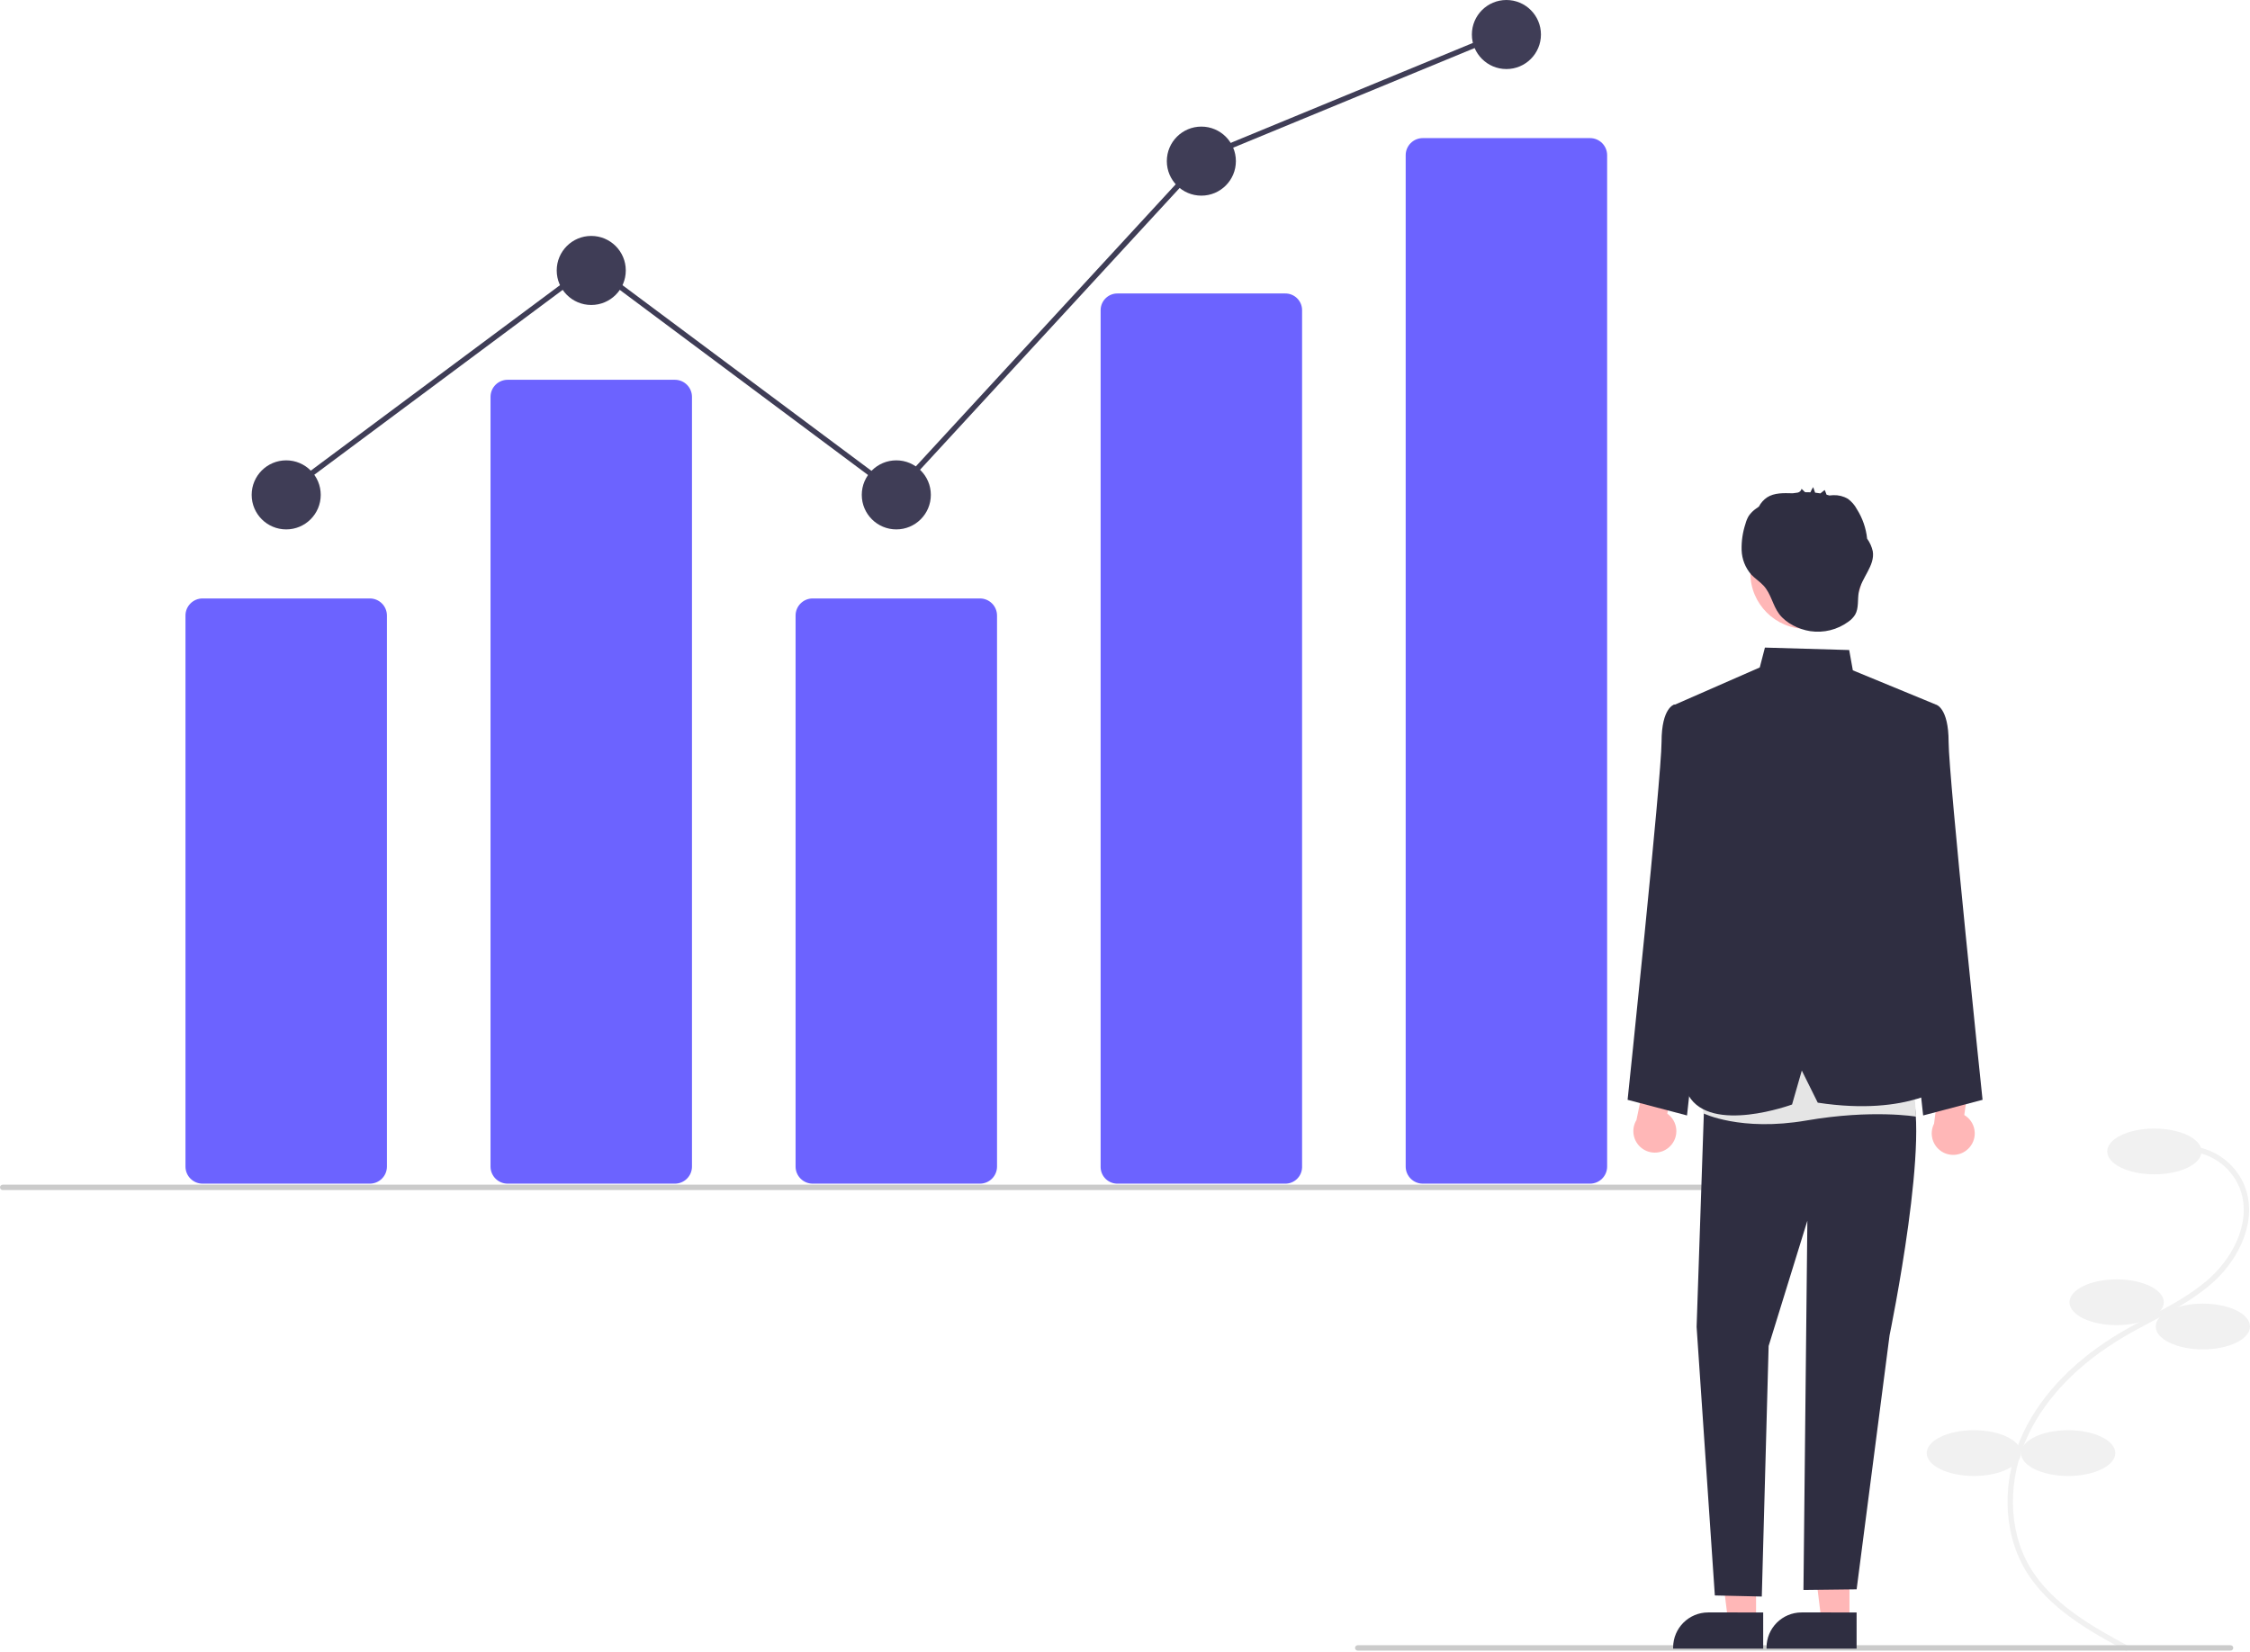
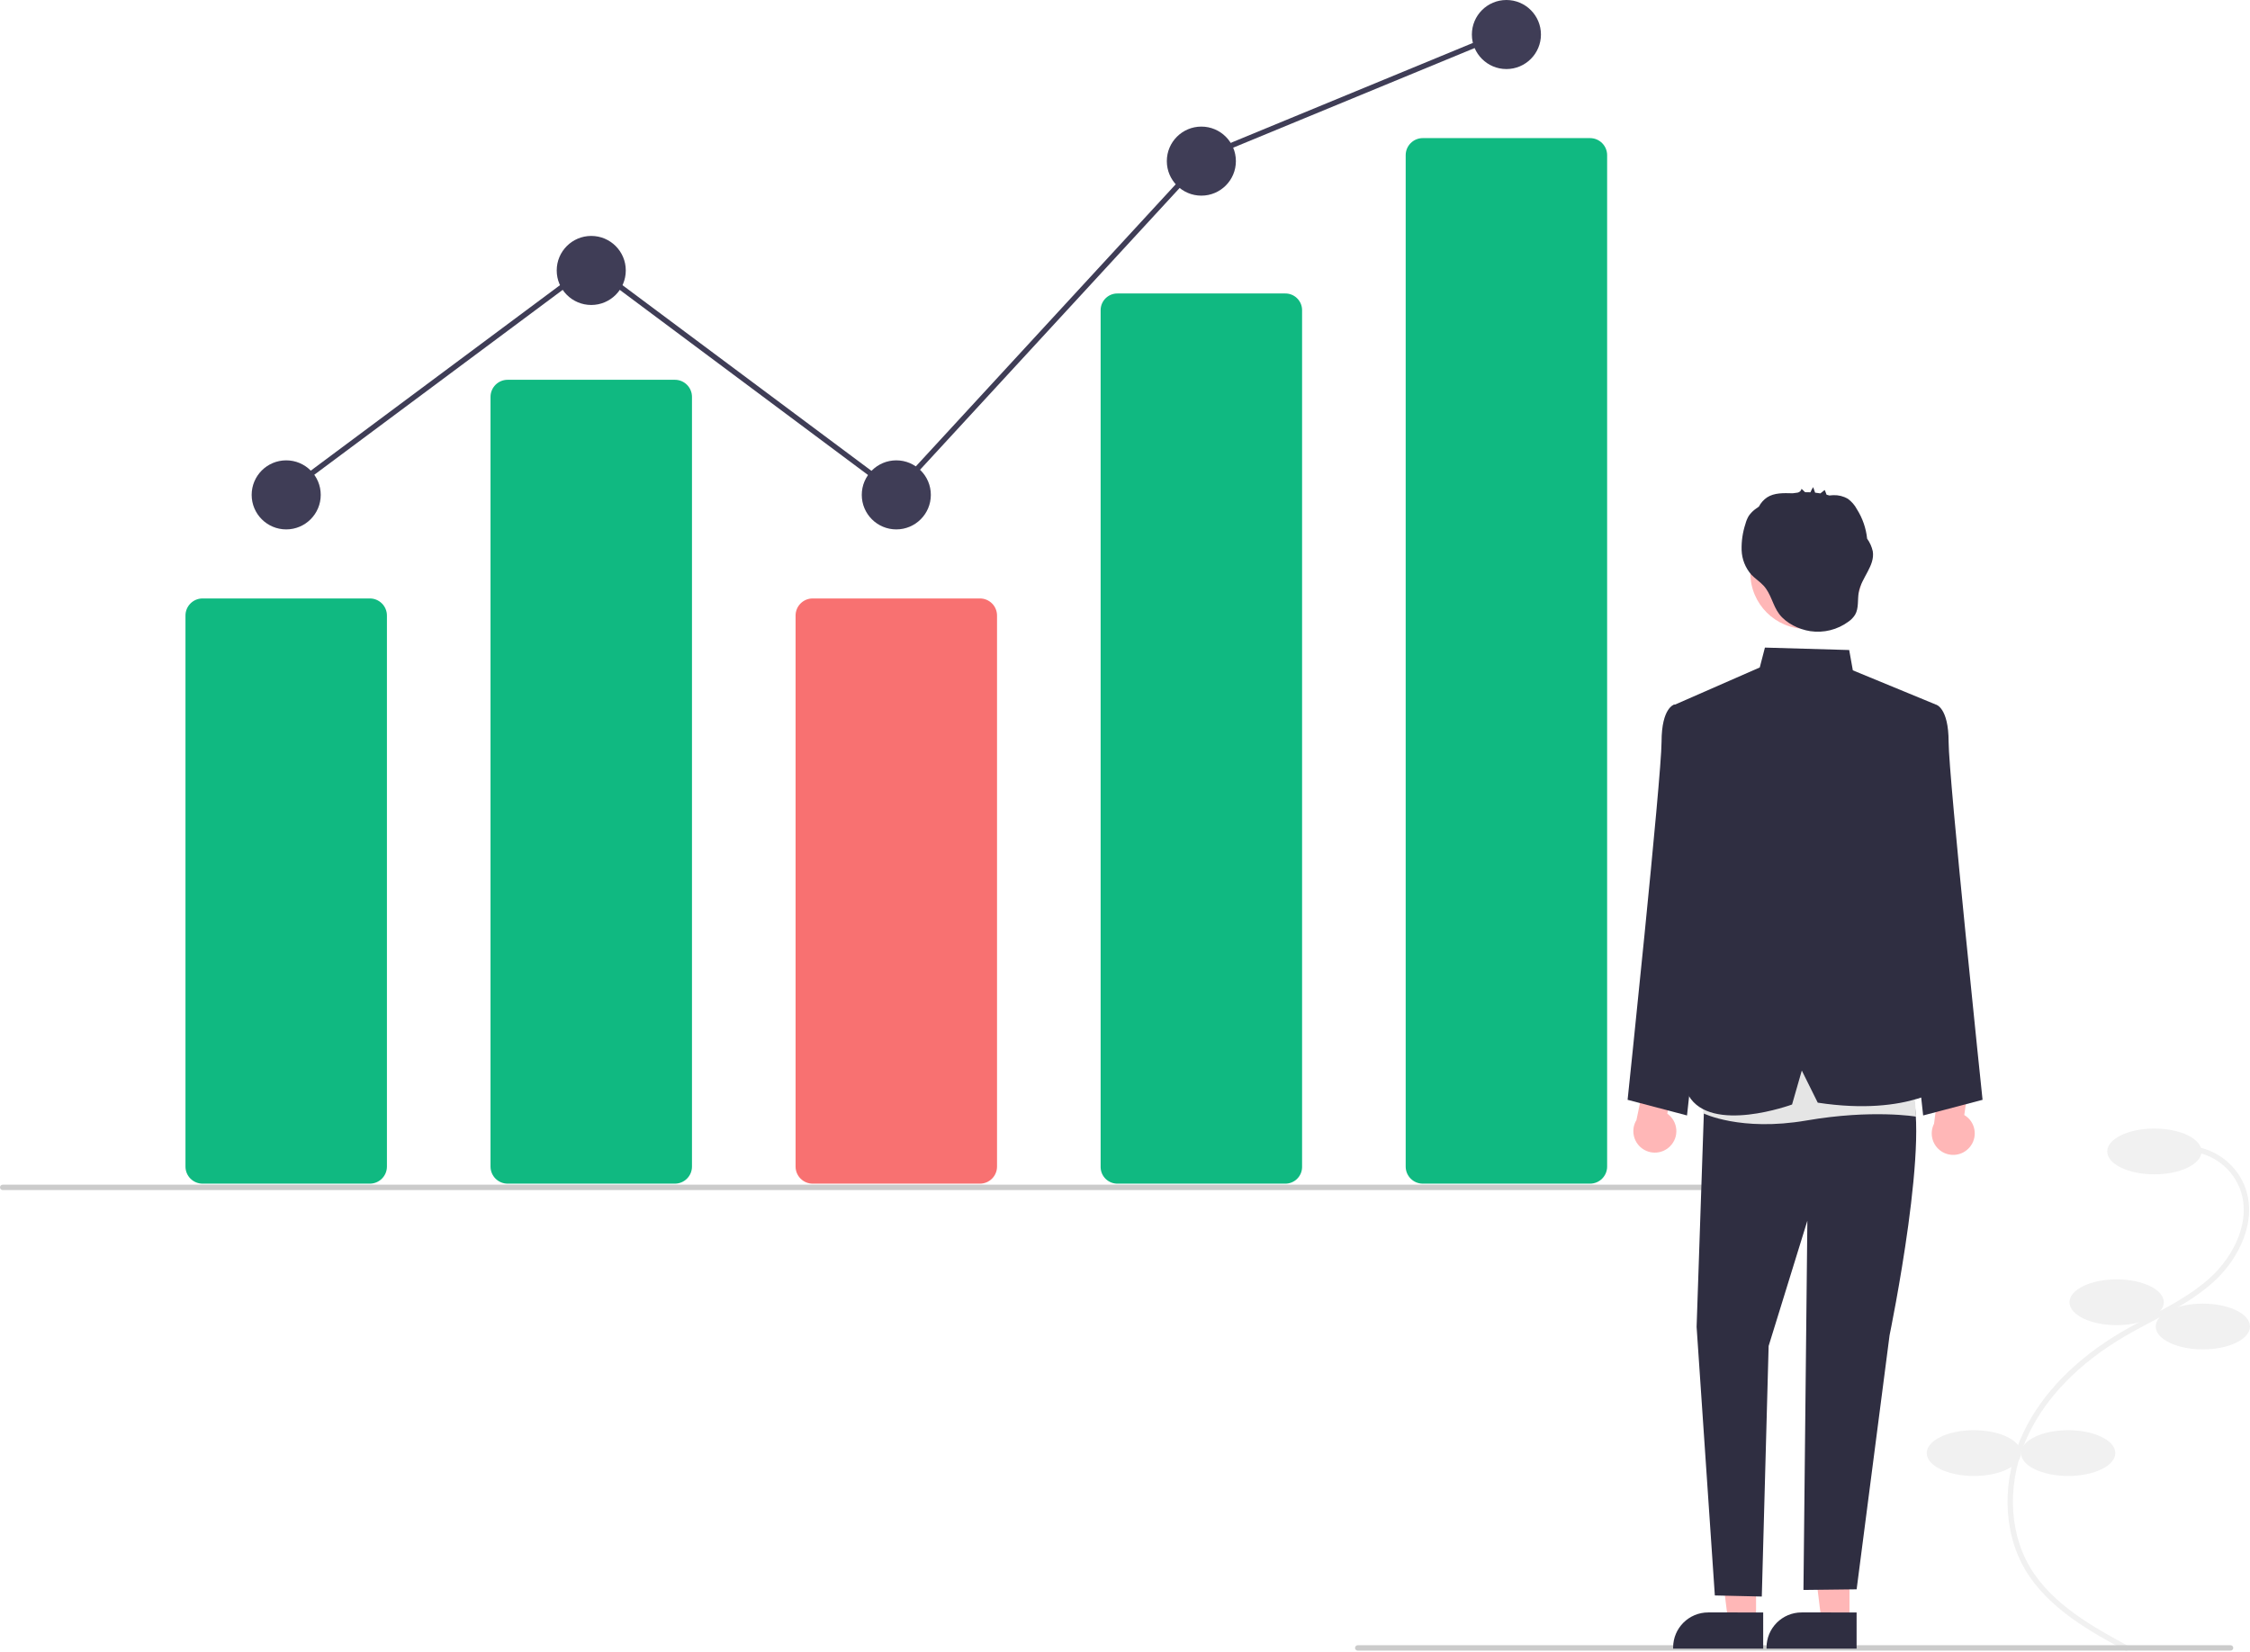
<svg xmlns="http://www.w3.org/2000/svg" data-name="Layer 1" width="835.213" height="613.098" viewBox="0 0 835.213 613.098">
  <path d="M970.8,754.84l.951-1.759c-12.753-6.897-28.626-15.481-36.916-29.567-8.172-13.886-8.356-32.743-.479-49.211,6.704-14.016,19.018-26.572,35.611-36.313,3.273-1.921,6.709-3.742,10.031-5.503,8.031-4.256,16.336-8.658,23.184-14.903,9.432-8.601,16.568-23.035,11.249-35.891a23.856,23.856,0,0,0-20.677-14.467l-.113,1.997a21.861,21.861,0,0,1,18.948,13.248c4.943,11.947-1.839,25.505-10.754,33.636-6.661,6.074-14.852,10.415-22.773,14.613-3.342,1.771-6.797,3.603-10.108,5.546-16.938,9.943-29.526,22.798-36.403,37.174-8.16,17.061-7.946,36.637.559,51.089C941.685,739.095,957.828,747.826,970.8,754.84Z" transform="translate(-181.3664 -141.7423)" fill="#f1f1f1" />
  <ellipse cx="799.713" cy="427.525" rx="17.5" ry="8.5" fill="#f1f1f1" />
  <ellipse cx="785.713" cy="483.525" rx="17.5" ry="8.5" fill="#f1f1f1" />
  <ellipse cx="817.713" cy="492.525" rx="17.5" ry="8.5" fill="#f1f1f1" />
  <ellipse cx="767.713" cy="539.525" rx="17.5" ry="8.5" fill="#f1f1f1" />
  <ellipse cx="732.713" cy="539.525" rx="17.5" ry="8.5" fill="#f1f1f1" />
-   <path d="M318.653,581.226H256.558a6.349,6.349,0,0,1-6.342-6.342V370.286a6.349,6.349,0,0,1,6.342-6.342h62.095a6.349,6.349,0,0,1,6.342,6.342V574.884A6.349,6.349,0,0,1,318.653,581.226Z" transform="translate(-181.3664 -141.7423)" fill="#6c63ff" />
-   <path d="M431.89,581.226H369.795a6.349,6.349,0,0,1-6.342-6.342V289.097a6.349,6.349,0,0,1,6.342-6.342h62.095a6.349,6.349,0,0,1,6.342,6.342V574.884A6.349,6.349,0,0,1,431.89,581.226Z" transform="translate(-181.3664 -141.7423)" fill="#6c63ff" />
-   <path d="M545.128,581.226H483.033a6.349,6.349,0,0,1-6.342-6.342V370.286a6.349,6.349,0,0,1,6.342-6.342h62.095a6.349,6.349,0,0,1,6.342,6.342V574.884A6.349,6.349,0,0,1,545.128,581.226Z" transform="translate(-181.3664 -141.7423)" fill="#6c63ff" />
-   <path d="M658.365,581.226H596.27a6.211,6.211,0,0,1-6.342-6.055V256.761a6.211,6.211,0,0,1,6.342-6.055h62.095a6.211,6.211,0,0,1,6.342,6.055V575.171A6.211,6.211,0,0,1,658.365,581.226Z" transform="translate(-181.3664 -141.7423)" fill="#6c63ff" />
-   <path d="M771.603,581.226H709.508a6.349,6.349,0,0,1-6.342-6.342V199.362a6.349,6.349,0,0,1,6.342-6.342h62.095a6.349,6.349,0,0,1,6.342,6.342V574.884A6.349,6.349,0,0,1,771.603,581.226Z" transform="translate(-181.3664 -141.7423)" fill="#6c63ff" />
+   <path d="M318.653,581.226H256.558a6.349,6.349,0,0,1-6.342-6.342V370.286a6.349,6.349,0,0,1,6.342-6.342h62.095a6.349,6.349,0,0,1,6.342,6.342V574.884A6.349,6.349,0,0,1,318.653,581.226Z" transform="translate(-181.3664 -141.7423)" fill="#10b981" />
+   <path d="M431.89,581.226H369.795a6.349,6.349,0,0,1-6.342-6.342V289.097a6.349,6.349,0,0,1,6.342-6.342h62.095a6.349,6.349,0,0,1,6.342,6.342V574.884A6.349,6.349,0,0,1,431.89,581.226Z" transform="translate(-181.3664 -141.7423)" fill="#10b981" />
+   <path d="M545.128,581.226H483.033a6.349,6.349,0,0,1-6.342-6.342V370.286a6.349,6.349,0,0,1,6.342-6.342h62.095a6.349,6.349,0,0,1,6.342,6.342V574.884A6.349,6.349,0,0,1,545.128,581.226Z" transform="translate(-181.3664 -141.7423)" fill="#f87171" />
+   <path d="M658.365,581.226H596.27a6.211,6.211,0,0,1-6.342-6.055V256.761a6.211,6.211,0,0,1,6.342-6.055h62.095a6.211,6.211,0,0,1,6.342,6.055V575.171A6.211,6.211,0,0,1,658.365,581.226Z" transform="translate(-181.3664 -141.7423)" fill="#10b981" />
+   <path d="M771.603,581.226H709.508a6.349,6.349,0,0,1-6.342-6.342V199.362a6.349,6.349,0,0,1,6.342-6.342h62.095a6.349,6.349,0,0,1,6.342,6.342V574.884A6.349,6.349,0,0,1,771.603,581.226Z" transform="translate(-181.3664 -141.7423)" fill="#10b981" />
  <circle cx="106.239" cy="183.744" r="12.819" fill="#3f3d56" />
  <circle cx="219.476" cy="100.418" r="12.819" fill="#3f3d56" />
  <circle cx="332.714" cy="183.744" r="12.819" fill="#3f3d56" />
  <circle cx="445.951" cy="59.824" r="12.819" fill="#3f3d56" />
  <circle cx="559.189" cy="12.819" r="12.819" fill="#3f3d56" />
  <path d="M844.366,583.607h-662a1,1,0,1,1,0-2h662a1,1,0,0,1,0,2Z" transform="translate(-181.3664 -141.7423)" fill="#cbcbcb" />
  <path d="M1009.366,754.607h-324a1,1,0,0,1,0-2h324a1,1,0,0,1,0,2Z" transform="translate(-181.3664 -141.7423)" fill="#cbcbcb" />
  <path d="M801.302,567.353a7.93,7.93,0,0,0-1.034-12.116l3.932-17.69-10.167-5.011-5.201,25.059a7.973,7.973,0,0,0,12.471,9.757Z" transform="translate(-181.3664 -141.7423)" fill="#ffb7b7" />
  <path d="M912.485,567.741a7.93,7.93,0,0,0-1.969-11.999l2.551-17.941-10.524-4.21-3.247,25.386a7.973,7.973,0,0,0,13.189,8.763Z" transform="translate(-181.3664 -141.7423)" fill="#ffb7b7" />
  <polygon points="651.862 602.078 641.494 602.077 636.562 562.087 651.864 562.088 651.862 602.078" fill="#ffb7b7" />
  <path d="M835.873,753.87l-33.43-.001v-.423a13.013,13.013,0,0,1,13.012-13.012h.001l20.418.001Z" transform="translate(-181.3664 -141.7423)" fill="#2f2e41" />
  <polygon points="686.535 602.078 676.167 602.077 671.235 562.087 686.537 562.088 686.535 602.078" fill="#ffb7b7" />
  <path d="M870.546,753.87l-33.43-.001v-.423a13.013,13.013,0,0,1,13.012-13.012h.001l20.418.001Z" transform="translate(-181.3664 -141.7423)" fill="#2f2e41" />
  <path d="M888.777,407.372l11.18-4.034s4.745,1.008,4.745,13.876,12.602,132.882,12.602,132.882l-22.054,5.807L882.784,442.04Z" transform="translate(-181.3664 -141.7423)" fill="#2f2e41" />
  <path d="M814.07,407.372l-11.18-4.034s-4.745,1.008-4.745,13.876-12.602,132.882-12.602,132.882l22.054,5.807L820.063,442.04Z" transform="translate(-181.3664 -141.7423)" fill="#2f2e41" />
  <path d="M814.214,544.249,811.158,634.401l6.766,99.724,17.432.403,2.537-93.025,14.377-46.512-1.45,137.092,19.739-.236,12.226-94.318s16.145-78.057,7.192-93.279l-41.232-13.711Z" transform="translate(-181.3664 -141.7423)" fill="#2f2e41" />
  <path d="M814.55,533.386l-.995,21.687s13.911,6.923,38.364,2.706,40.706-1.437,40.706-1.437l-1.877-27.646Z" transform="translate(-181.3664 -141.7423)" fill="#e5e5e5" />
  <path d="M802.446,403.658l32.154-14.09,1.918-7.38,31.28.906,1.352,7.539,30.808,12.704L886.383,450.535l1.392,33.202,16.926,60.512s-14.277,12.125-48.577,6.908L850.206,539.232l-3.62,12.612s-30.077,11.064-38.413-3.339L814.214,444.459Z" transform="translate(-181.3664 -141.7423)" fill="#2f2e41" />
  <circle cx="670.507" cy="212.744" r="20.771" fill="#ffb7b7" />
  <path d="M876.553,346.437a12.65,12.65,0,0,0-2.099-4.69,25.34,25.34,0,0,0-3.783-10.913,11.45,11.45,0,0,0-3.389-3.912,10.004,10.004,0,0,0-5.332-1.329c-.339-.006-.947.097-1.496.122-.351-.109-.705-.206-1.06-.297-.207-.461-.618-1.804-.732-1.713l-1.547,1.229c-.654-.114-1.312-.202-1.972-.272q-.36-1.028-.721-2.056a14.089,14.089,0,0,0-1.022,1.921q-.985-.048-1.972-.034l-1.315-1.263a1.855,1.855,0,0,1-1.451,1.421c-.605.062-1.208.143-1.808.24-.049-0-.098,0-.146-.001-3.239-.081-6.723-.226-9.431,1.552a9.293,9.293,0,0,0-3.002,3.408c-.332.225-.664.449-.986.688a10.78,10.78,0,0,0-2.778,2.754,11.677,11.677,0,0,0-1.229,2.978,28.551,28.551,0,0,0-1.415,9.754,14.476,14.476,0,0,0,3.558,9.034c1.389,1.492,3.155,2.594,4.545,4.085,2.864,3.069,3.401,7.35,5.85,10.597,2.591,3.435,7.319,5.695,11.472,6.343a19.163,19.163,0,0,0,14.275-3.56,8.832,8.832,0,0,0,2.431-2.548c1.441-2.493.83-5.627,1.366-8.456C872.367,356.214,877.428,351.763,876.553,346.437Z" transform="translate(-181.3664 -141.7423)" fill="#2f2e41" />
  <polygon points="105.555 184.546 104.361 182.942 219.477 97.239 332.348 181.429 446.764 57.205 446.969 57.121 558.009 11.292 558.772 13.141 447.936 58.885 332.597 184.11 219.476 99.733 105.555 184.546" fill="#3f3d56" />
</svg>
